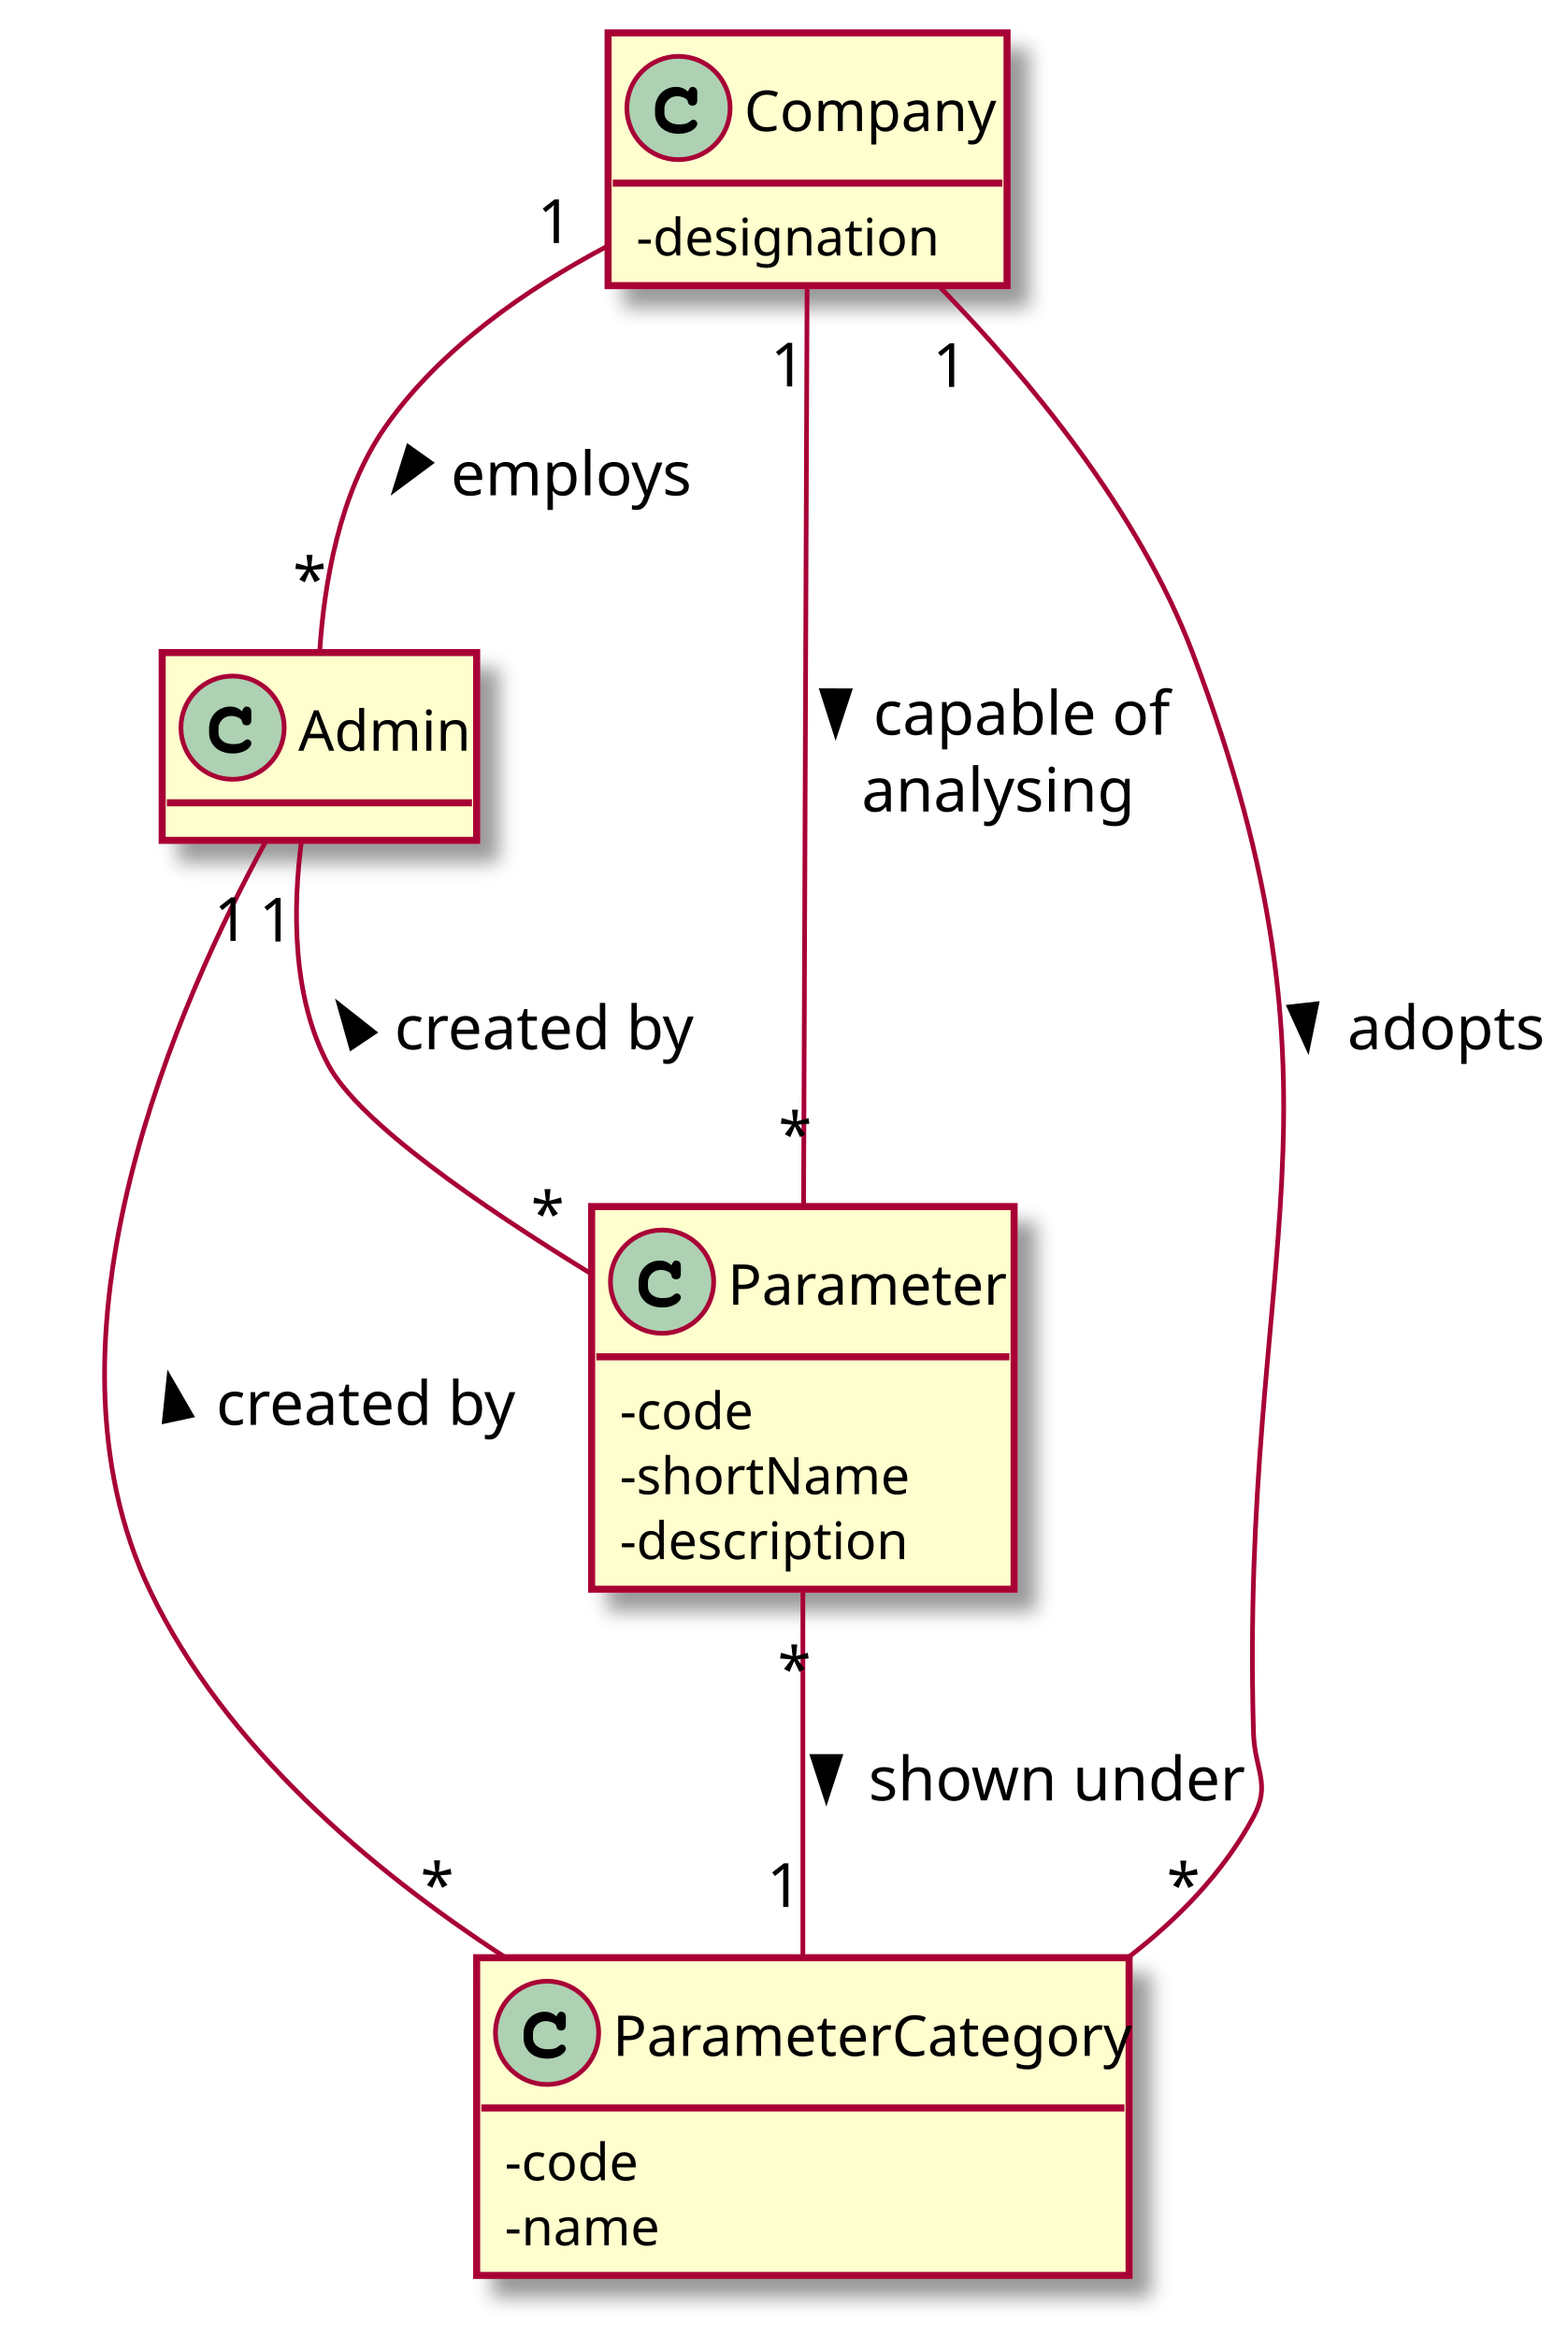
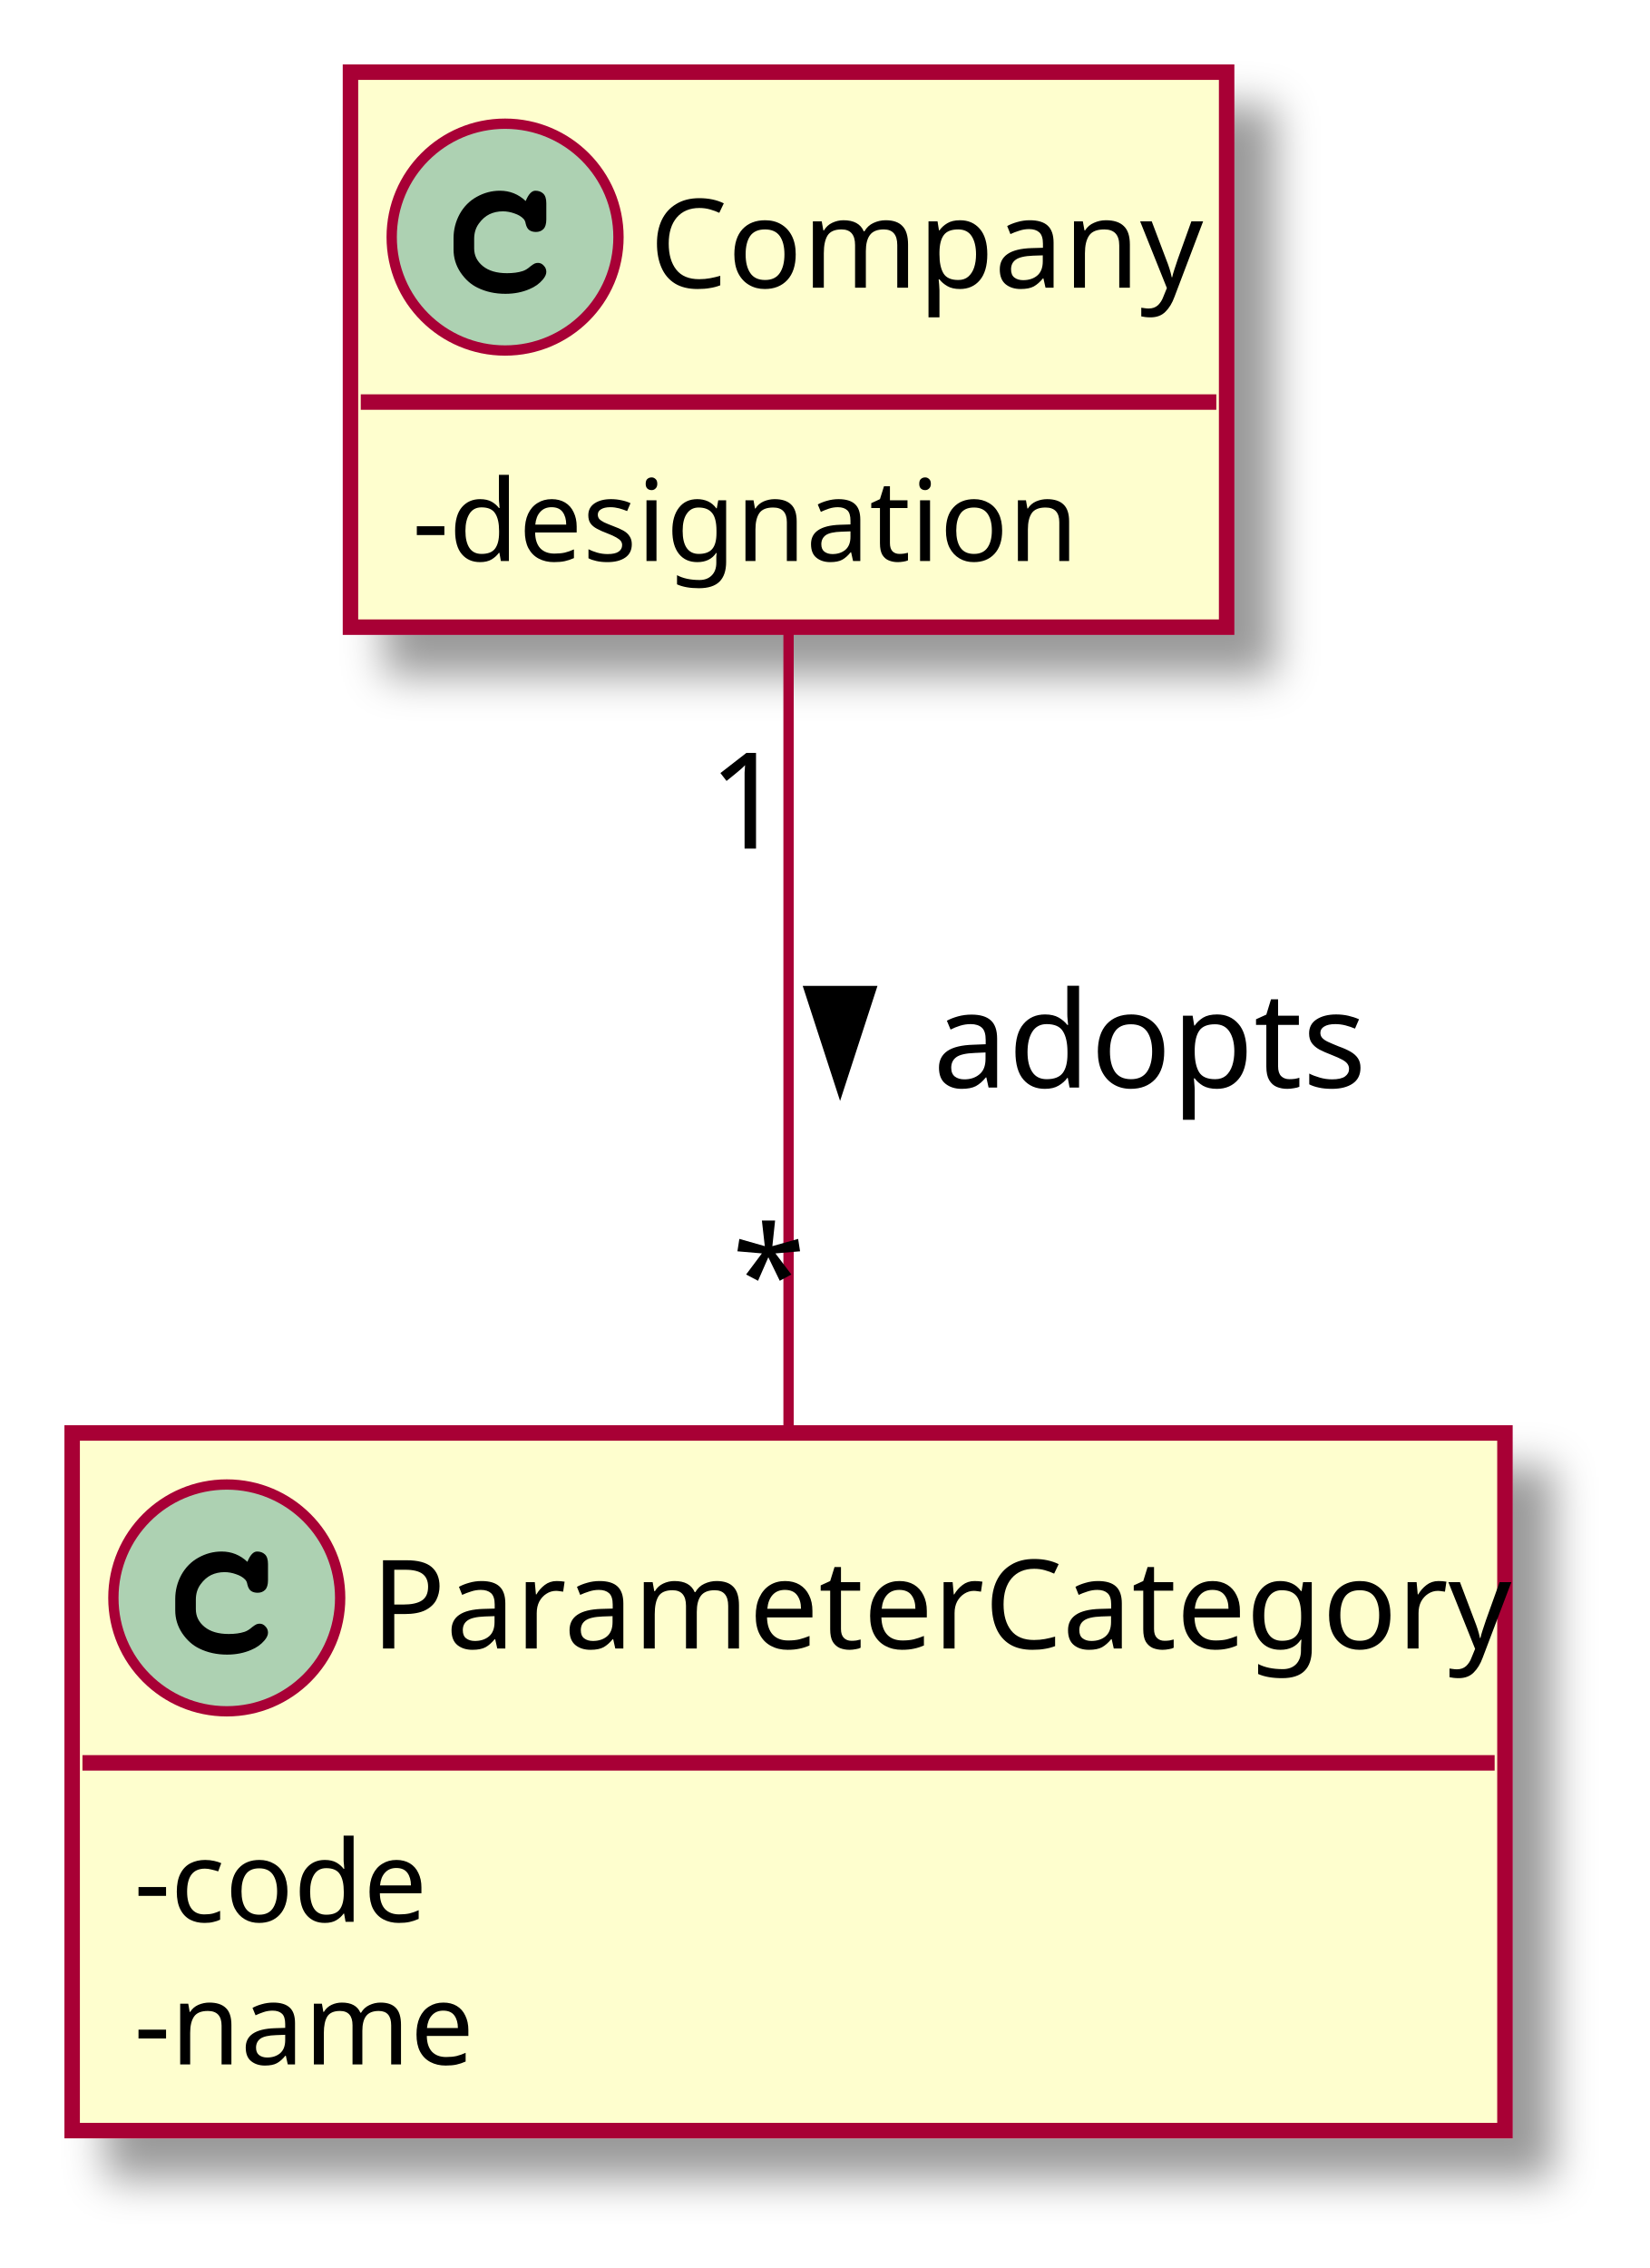
- <svg xmlns="http://www.w3.org/2000/svg" contentScriptType="application/ecmascript" contentStyleType="text/css" height="498px" preserveAspectRatio="none" style="width:334px;height:498px;" version="1.1" viewBox="0 0 334 498" width="334px" zoomAndPan="magnify">
+ <svg xmlns="http://www.w3.org/2000/svg" contentScriptType="application/ecmascript" contentStyleType="text/css" height="220px" preserveAspectRatio="none" style="width:160px;height:220px;" version="1.1" viewBox="0 0 160 220" width="160px" zoomAndPan="magnify">
  <defs>
-     <filter height="300%" id="f1snsw4ih83cuv" width="300%" x="-1" y="-1">
+     <filter height="300%" id="fb4bcmpjte9tc" width="300%" x="-1" y="-1">
      <feGaussianBlur result="blurOut" stdDeviation="2.0" />
      <feColorMatrix in="blurOut" result="blurOut2" type="matrix" values="0 0 0 0 0 0 0 0 0 0 0 0 0 0 0 0 0 0 .4 0" />
      <feOffset dx="4.0" dy="4.0" in="blurOut2" result="blurOut3" />
      <feBlend in="SourceGraphic" in2="blurOut3" mode="normal" />
    </filter>
  </defs>
  <g>
-     <rect codeLine="7" fill="#FEFECE" filter="url(#f1snsw4ih83cuv)" height="53.836" id="Company" style="stroke:#A80036;stroke-width:1.5;" width="85" x="129.55" y="7" />
-     <ellipse cx="144.55" cy="23" fill="#ADD1B2" rx="11" ry="11" style="stroke:#A80036;stroke-width:1.0;" />
-     <path d="M146.55,19.5 Q146.753,19 146.988,18.75 Q147.222,18.5 147.488,18.5 Q147.956,18.5 148.253,18.781 Q148.55,19.062 148.55,19.719 L148.55,21.281 Q148.55,21.938 148.269,22.219 Q147.988,22.5 147.55,22.5 Q147.159,22.5 146.909,22.328 Q146.659,22.156 146.55,21.703 Q146.503,21.391 146.331,21.219 Q146.019,20.891 145.456,20.703 Q144.894,20.5 144.331,20.5 Q143.628,20.5 143.034,20.781 Q142.456,21.062 142.003,21.688 Q141.55,22.312 141.55,23.172 L141.55,24.094 Q141.55,25.125 142.394,25.812 Q143.238,26.5 144.738,26.5 Q145.628,26.5 146.253,26.297 Q146.613,26.188 147.019,25.828 Q147.284,25.625 147.425,25.562 Q147.566,25.5 147.738,25.5 Q148.066,25.5 148.3,25.766 Q148.55,26.016 148.55,26.375 Q148.55,26.719 148.206,27.125 Q147.706,27.719 146.909,28.047 Q145.863,28.5 144.581,28.5 Q143.081,28.5 141.878,27.906 Q140.909,27.438 140.222,26.422 Q139.55,25.406 139.55,24.203 L139.55,23.109 Q139.55,21.859 140.144,20.766 Q140.753,19.672 141.8,19.094 Q142.863,18.5 144.05,18.5 Q144.769,18.5 145.394,18.75 Q146.019,19 146.55,19.5 Z " fill="#000000" />
-     <text fill="#000000" font-family="sans-serif" font-size="12" lengthAdjust="spacing" textLength="53" x="158.55" y="27.91">Company</text>
-     <line style="stroke:#A80036;stroke-width:1.5;" x1="130.55" x2="213.55" y1="39" y2="39" />
-     <text fill="#000000" font-family="sans-serif" font-size="11" lengthAdjust="spacing" textLength="59" x="135.55" y="54.419">-designation</text>
-     <rect codeLine="11" fill="#FEFECE" filter="url(#f1snsw4ih83cuv)" height="40" id="Admin" style="stroke:#A80036;stroke-width:1.5;" width="67" x="34.55" y="139" />
-     <ellipse cx="49.55" cy="155" fill="#ADD1B2" rx="11" ry="11" style="stroke:#A80036;stroke-width:1.0;" />
-     <path d="M51.55,151.5 Q51.753,151 51.987,150.75 Q52.222,150.5 52.487,150.5 Q52.956,150.5 53.253,150.781 Q53.55,151.062 53.55,151.719 L53.55,153.281 Q53.55,153.938 53.269,154.219 Q52.987,154.5 52.55,154.5 Q52.159,154.5 51.909,154.328 Q51.659,154.156 51.55,153.703 Q51.503,153.391 51.331,153.219 Q51.019,152.891 50.456,152.703 Q49.894,152.5 49.331,152.5 Q48.628,152.5 48.034,152.781 Q47.456,153.062 47.003,153.688 Q46.55,154.312 46.55,155.172 L46.55,156.094 Q46.55,157.125 47.394,157.812 Q48.237,158.5 49.737,158.5 Q50.628,158.5 51.253,158.297 Q51.612,158.188 52.019,157.828 Q52.284,157.625 52.425,157.562 Q52.566,157.5 52.737,157.5 Q53.066,157.5 53.3,157.766 Q53.55,158.016 53.55,158.375 Q53.55,158.719 53.206,159.125 Q52.706,159.719 51.909,160.047 Q50.862,160.5 49.581,160.5 Q48.081,160.5 46.878,159.906 Q45.909,159.438 45.222,158.422 Q44.55,157.406 44.55,156.203 L44.55,155.109 Q44.55,153.859 45.144,152.766 Q45.753,151.672 46.8,151.094 Q47.862,150.5 49.05,150.5 Q49.769,150.5 50.394,150.75 Q51.019,151 51.55,151.5 Z " fill="#000000" />
-     <text fill="#000000" font-family="sans-serif" font-size="12" lengthAdjust="spacing" textLength="35" x="63.55" y="159.91">Admin</text>
-     <line style="stroke:#A80036;stroke-width:1.5;" x1="35.55" x2="100.55" y1="171" y2="171" />
-     <rect codeLine="14" fill="#FEFECE" filter="url(#f1snsw4ih83cuv)" height="81.508" id="Parameter" style="stroke:#A80036;stroke-width:1.5;" width="90" x="126.05" y="257" />
-     <ellipse cx="141.05" cy="273" fill="#ADD1B2" rx="11" ry="11" style="stroke:#A80036;stroke-width:1.0;" />
-     <path d="M143.05,269.5 Q143.253,269 143.488,268.75 Q143.722,268.5 143.988,268.5 Q144.456,268.5 144.753,268.781 Q145.05,269.062 145.05,269.719 L145.05,271.281 Q145.05,271.938 144.769,272.219 Q144.488,272.5 144.05,272.5 Q143.659,272.5 143.409,272.328 Q143.159,272.156 143.05,271.703 Q143.003,271.391 142.831,271.219 Q142.519,270.891 141.956,270.703 Q141.394,270.5 140.831,270.5 Q140.128,270.5 139.534,270.781 Q138.956,271.062 138.503,271.688 Q138.05,272.312 138.05,273.172 L138.05,274.094 Q138.05,275.125 138.894,275.812 Q139.738,276.5 141.238,276.5 Q142.128,276.5 142.753,276.297 Q143.113,276.188 143.519,275.828 Q143.784,275.625 143.925,275.562 Q144.066,275.5 144.238,275.5 Q144.566,275.5 144.8,275.766 Q145.05,276.016 145.05,276.375 Q145.05,276.719 144.706,277.125 Q144.206,277.719 143.409,278.047 Q142.363,278.5 141.081,278.5 Q139.581,278.5 138.378,277.906 Q137.409,277.438 136.722,276.422 Q136.05,275.406 136.05,274.203 L136.05,273.109 Q136.05,271.859 136.644,270.766 Q137.253,269.672 138.3,269.094 Q139.363,268.5 140.55,268.5 Q141.269,268.5 141.894,268.75 Q142.519,269 143.05,269.5 Z " fill="#000000" />
-     <text fill="#000000" font-family="sans-serif" font-size="12" lengthAdjust="spacing" textLength="58" x="155.05" y="277.91">Parameter</text>
-     <line style="stroke:#A80036;stroke-width:1.5;" x1="127.05" x2="215.05" y1="289" y2="289" />
-     <text fill="#000000" font-family="sans-serif" font-size="11" lengthAdjust="spacing" textLength="28" x="132.05" y="304.419">-code</text>
-     <text fill="#000000" font-family="sans-serif" font-size="11" lengthAdjust="spacing" textLength="56" x="132.05" y="318.255">-shortName</text>
-     <text fill="#000000" font-family="sans-serif" font-size="11" lengthAdjust="spacing" textLength="57" x="132.05" y="332.091">-description</text>
-     <rect codeLine="20" fill="#FEFECE" filter="url(#f1snsw4ih83cuv)" height="67.672" id="ParameterCategory" style="stroke:#A80036;stroke-width:1.5;" width="139" x="101.55" y="417" />
-     <ellipse cx="116.55" cy="433" fill="#ADD1B2" rx="11" ry="11" style="stroke:#A80036;stroke-width:1.0;" />
-     <path d="M118.55,429.5 Q118.753,429 118.987,428.75 Q119.222,428.5 119.487,428.5 Q119.956,428.5 120.253,428.781 Q120.55,429.062 120.55,429.719 L120.55,431.281 Q120.55,431.938 120.269,432.219 Q119.987,432.5 119.55,432.5 Q119.159,432.5 118.909,432.328 Q118.659,432.156 118.55,431.703 Q118.503,431.391 118.331,431.219 Q118.019,430.891 117.456,430.703 Q116.894,430.5 116.331,430.5 Q115.628,430.5 115.034,430.781 Q114.456,431.062 114.003,431.688 Q113.55,432.312 113.55,433.172 L113.55,434.094 Q113.55,435.125 114.394,435.812 Q115.237,436.5 116.737,436.5 Q117.628,436.5 118.253,436.297 Q118.612,436.188 119.019,435.828 Q119.284,435.625 119.425,435.562 Q119.566,435.5 119.737,435.5 Q120.066,435.5 120.3,435.766 Q120.55,436.016 120.55,436.375 Q120.55,436.719 120.206,437.125 Q119.706,437.719 118.909,438.047 Q117.862,438.5 116.581,438.5 Q115.081,438.5 113.878,437.906 Q112.909,437.438 112.222,436.422 Q111.55,435.406 111.55,434.203 L111.55,433.109 Q111.55,431.859 112.144,430.766 Q112.753,429.672 113.8,429.094 Q114.862,428.5 116.05,428.5 Q116.769,428.5 117.394,428.75 Q118.019,429 118.55,429.5 Z " fill="#000000" />
-     <text fill="#000000" font-family="sans-serif" font-size="12" lengthAdjust="spacing" textLength="107" x="130.55" y="437.91">ParameterCategory</text>
-     <line style="stroke:#A80036;stroke-width:1.5;" x1="102.55" x2="239.55" y1="449" y2="449" />
-     <text fill="#000000" font-family="sans-serif" font-size="11" lengthAdjust="spacing" textLength="28" x="107.55" y="464.419">-code</text>
-     <text fill="#000000" font-family="sans-serif" font-size="11" lengthAdjust="spacing" textLength="30" x="107.55" y="478.255">-name</text>
-     <path codeLine="25" d="M129.4,52.43 C112.22,61.51 93.75,74.26 82.05,91 C72.24,105.02 69.04,124.47 68.11,138.8 " fill="none" id="Company-Admin" style="stroke:#A80036;stroke-width:1.0;" />
-     <polygon fill="#000000" points="84.156,104.253,91.788,98.578,86.994,95.176,84.156,104.253" style="stroke:#000000;stroke-width:1.0;" />
-     <text fill="#000000" font-family="sans-serif" font-size="13" lengthAdjust="spacing" textLength="49" x="96.05" y="105.495">employs</text>
-     <text fill="#000000" font-family="sans-serif" font-size="13" lengthAdjust="spacing" textLength="7" x="114.468" y="51.762">1</text>
-     <text fill="#000000" font-family="sans-serif" font-size="13" lengthAdjust="spacing" textLength="5" x="62.393" y="128.063">*</text>
-     <path codeLine="26" d="M171.95,61.08 C171.77,106.9 171.41,202.14 171.2,256.56 " fill="none" id="Company-Parameter" style="stroke:#A80036;stroke-width:1.0;" />
-     <polygon fill="#000000" points="178.031,156.176,181.004,147.142,175.127,147.119,178.031,156.176" style="stroke:#000000;stroke-width:1.0;" />
-     <text fill="#000000" font-family="sans-serif" font-size="13" lengthAdjust="spacing" textLength="59" x="186.05" y="156.495">capable of</text>
-     <text fill="#000000" font-family="sans-serif" font-size="13" lengthAdjust="spacing" textLength="55" x="183.55" y="172.847">analysing</text>
-     <text fill="#000000" font-family="sans-serif" font-size="13" lengthAdjust="spacing" textLength="7" x="164.162" y="82.305">1</text>
-     <text fill="#000000" font-family="sans-serif" font-size="13" lengthAdjust="spacing" textLength="5" x="165.826" y="246.243">*</text>
-     <path codeLine="27" d="M200.27,61.17 C219.19,80.62 242.64,108.9 254.05,139 C290.31,234.75 264.16,266.66 267.05,369 C267.27,377 270.85,379.96 267.05,387 C260.7,398.75 251.1,408.67 240.39,416.91 " fill="none" id="Company-ParameterCategory" style="stroke:#A80036;stroke-width:1.0;" />
-     <polygon fill="#000000" points="278.61,223.144,280.517,213.827,274.676,214.486,278.61,223.144" style="stroke:#000000;stroke-width:1.0;" />
-     <text fill="#000000" font-family="sans-serif" font-size="13" lengthAdjust="spacing" textLength="39" x="287.05" y="223.495">adopts</text>
-     <text fill="#000000" font-family="sans-serif" font-size="13" lengthAdjust="spacing" textLength="7" x="198.678" y="82.415">1</text>
-     <text fill="#000000" font-family="sans-serif" font-size="13" lengthAdjust="spacing" textLength="5" x="248.549" y="406.186">*</text>
-     <path codeLine="28" d="M64.23,179.09 C62.41,193.18 62.11,212.37 70.05,227 C76.61,239.09 102.21,256.77 125.98,271.34 " fill="none" id="Admin-Parameter" style="stroke:#A80036;stroke-width:1.0;" />
-     <polygon fill="#000000" points="72.269,214.021,74.858,223.172,79.742,219.903,72.269,214.021" style="stroke:#000000;stroke-width:1.0;" />
-     <text fill="#000000" font-family="sans-serif" font-size="13" lengthAdjust="spacing" textLength="61" x="84.05" y="223.495">created by</text>
-     <text fill="#000000" font-family="sans-serif" font-size="13" lengthAdjust="spacing" textLength="7" x="55.171" y="200.535">1</text>
-     <text fill="#000000" font-family="sans-serif" font-size="13" lengthAdjust="spacing" textLength="5" x="113.101" y="263.164">*</text>
-     <path codeLine="29" d="M171.05,339.07 C171.05,363.36 171.05,393.98 171.05,416.89 " fill="none" id="Parameter-ParameterCategory" style="stroke:#A80036;stroke-width:1.0;" />
-     <polygon fill="#000000" points="176.05,383.176,178.989,374.131,173.111,374.131,176.05,383.176" style="stroke:#000000;stroke-width:1.0;" />
-     <text fill="#000000" font-family="sans-serif" font-size="13" lengthAdjust="spacing" textLength="73" x="185.05" y="383.495">shown under</text>
-     <text fill="#000000" font-family="sans-serif" font-size="13" lengthAdjust="spacing" textLength="5" x="165.667" y="360.144">*</text>
-     <text fill="#000000" font-family="sans-serif" font-size="13" lengthAdjust="spacing" textLength="7" x="163.361" y="406.162">1</text>
-     <path codeLine="30" d="M56.75,179 C38.24,212.8 6,284.87 32.05,339 C47.91,371.98 78.87,398.21 107.56,416.87 " fill="none" id="Admin-ParameterCategory" style="stroke:#A80036;stroke-width:1.0;" />
-     <polygon fill="#000000" points="36.005,293.286,35.021,302.745,40.769,301.518,36.005,293.286" style="stroke:#000000;stroke-width:1.0;" />
-     <text fill="#000000" font-family="sans-serif" font-size="13" lengthAdjust="spacing" textLength="61" x="46.05" y="303.495">created by</text>
-     <text fill="#000000" font-family="sans-serif" font-size="13" lengthAdjust="spacing" textLength="7" x="45.587" y="200.42">1</text>
-     <text fill="#000000" font-family="sans-serif" font-size="13" lengthAdjust="spacing" textLength="5" x="89.568" y="406.138">*</text>
+     <rect codeLine="7" fill="#FEFECE" filter="url(#fb4bcmpjte9tc)" height="53.836" id="Company" style="stroke:#A80036;stroke-width:1.5;" width="85" x="34" y="7" />
+     <ellipse cx="49" cy="23" fill="#ADD1B2" rx="11" ry="11" style="stroke:#A80036;stroke-width:1.0;" />
+     <path d="M51,19.5 Q51.203,19 51.438,18.75 Q51.672,18.5 51.938,18.5 Q52.406,18.5 52.703,18.781 Q53,19.062 53,19.719 L53,21.281 Q53,21.938 52.719,22.219 Q52.438,22.5 52,22.5 Q51.609,22.5 51.359,22.328 Q51.109,22.156 51,21.703 Q50.953,21.391 50.781,21.219 Q50.469,20.891 49.906,20.703 Q49.344,20.5 48.781,20.5 Q48.078,20.5 47.484,20.781 Q46.906,21.062 46.453,21.688 Q46,22.312 46,23.172 L46,24.094 Q46,25.125 46.844,25.812 Q47.688,26.5 49.188,26.5 Q50.078,26.5 50.703,26.297 Q51.062,26.188 51.469,25.828 Q51.734,25.625 51.875,25.562 Q52.016,25.5 52.188,25.5 Q52.516,25.5 52.75,25.766 Q53,26.016 53,26.375 Q53,26.719 52.656,27.125 Q52.156,27.719 51.359,28.047 Q50.312,28.5 49.031,28.5 Q47.531,28.5 46.328,27.906 Q45.359,27.438 44.672,26.422 Q44,25.406 44,24.203 L44,23.109 Q44,21.859 44.594,20.766 Q45.203,19.672 46.25,19.094 Q47.312,18.5 48.5,18.5 Q49.219,18.5 49.844,18.75 Q50.469,19 51,19.5 Z " fill="#000000" />
+     <text fill="#000000" font-family="sans-serif" font-size="12" lengthAdjust="spacing" textLength="53" x="63" y="27.91">Company</text>
+     <line style="stroke:#A80036;stroke-width:1.5;" x1="35" x2="118" y1="39" y2="39" />
+     <text fill="#000000" font-family="sans-serif" font-size="11" lengthAdjust="spacing" textLength="59" x="40" y="54.419">-designation</text>
+     <rect codeLine="11" fill="#FEFECE" filter="url(#fb4bcmpjte9tc)" height="67.672" id="ParameterCategory" style="stroke:#A80036;stroke-width:1.5;" width="139" x="7" y="139" />
+     <ellipse cx="22" cy="155" fill="#ADD1B2" rx="11" ry="11" style="stroke:#A80036;stroke-width:1.0;" />
+     <path d="M24,151.5 Q24.203,151 24.438,150.75 Q24.672,150.5 24.938,150.5 Q25.406,150.5 25.703,150.781 Q26,151.062 26,151.719 L26,153.281 Q26,153.938 25.719,154.219 Q25.438,154.5 25,154.5 Q24.609,154.5 24.359,154.328 Q24.109,154.156 24,153.703 Q23.953,153.391 23.781,153.219 Q23.469,152.891 22.906,152.703 Q22.344,152.5 21.781,152.5 Q21.078,152.5 20.484,152.781 Q19.906,153.062 19.453,153.688 Q19,154.312 19,155.172 L19,156.094 Q19,157.125 19.844,157.812 Q20.688,158.5 22.188,158.5 Q23.078,158.5 23.703,158.297 Q24.062,158.188 24.469,157.828 Q24.734,157.625 24.875,157.562 Q25.016,157.5 25.188,157.5 Q25.516,157.5 25.75,157.766 Q26,158.016 26,158.375 Q26,158.719 25.656,159.125 Q25.156,159.719 24.359,160.047 Q23.312,160.5 22.031,160.5 Q20.531,160.5 19.328,159.906 Q18.359,159.438 17.672,158.422 Q17,157.406 17,156.203 L17,155.109 Q17,153.859 17.594,152.766 Q18.203,151.672 19.25,151.094 Q20.312,150.5 21.5,150.5 Q22.219,150.5 22.844,150.75 Q23.469,151 24,151.5 Z " fill="#000000" />
+     <text fill="#000000" font-family="sans-serif" font-size="12" lengthAdjust="spacing" textLength="107" x="36" y="159.91">ParameterCategory</text>
+     <line style="stroke:#A80036;stroke-width:1.5;" x1="8" x2="145" y1="171" y2="171" />
+     <text fill="#000000" font-family="sans-serif" font-size="11" lengthAdjust="spacing" textLength="28" x="13" y="186.419">-code</text>
+     <text fill="#000000" font-family="sans-serif" font-size="11" lengthAdjust="spacing" textLength="30" x="13" y="200.255">-name</text>
+     <path codeLine="16" d="M76.5,61.09 C76.5,83.22 76.5,115.08 76.5,138.98 " fill="none" id="Company-ParameterCategory" style="stroke:#A80036;stroke-width:1.0;" />
+     <polygon fill="#000000" points="81.5,105.176,84.439,96.131,78.561,96.131,81.5,105.176" style="stroke:#000000;stroke-width:1.0;" />
+     <text fill="#000000" font-family="sans-serif" font-size="13" lengthAdjust="spacing" textLength="39" x="90.5" y="105.495">adopts</text>
+     <text fill="#000000" font-family="sans-serif" font-size="13" lengthAdjust="spacing" textLength="7" x="68.734" y="82.317">1</text>
+     <text fill="#000000" font-family="sans-serif" font-size="13" lengthAdjust="spacing" textLength="5" x="71.008" y="128.269">*</text>
  </g>
</svg>
